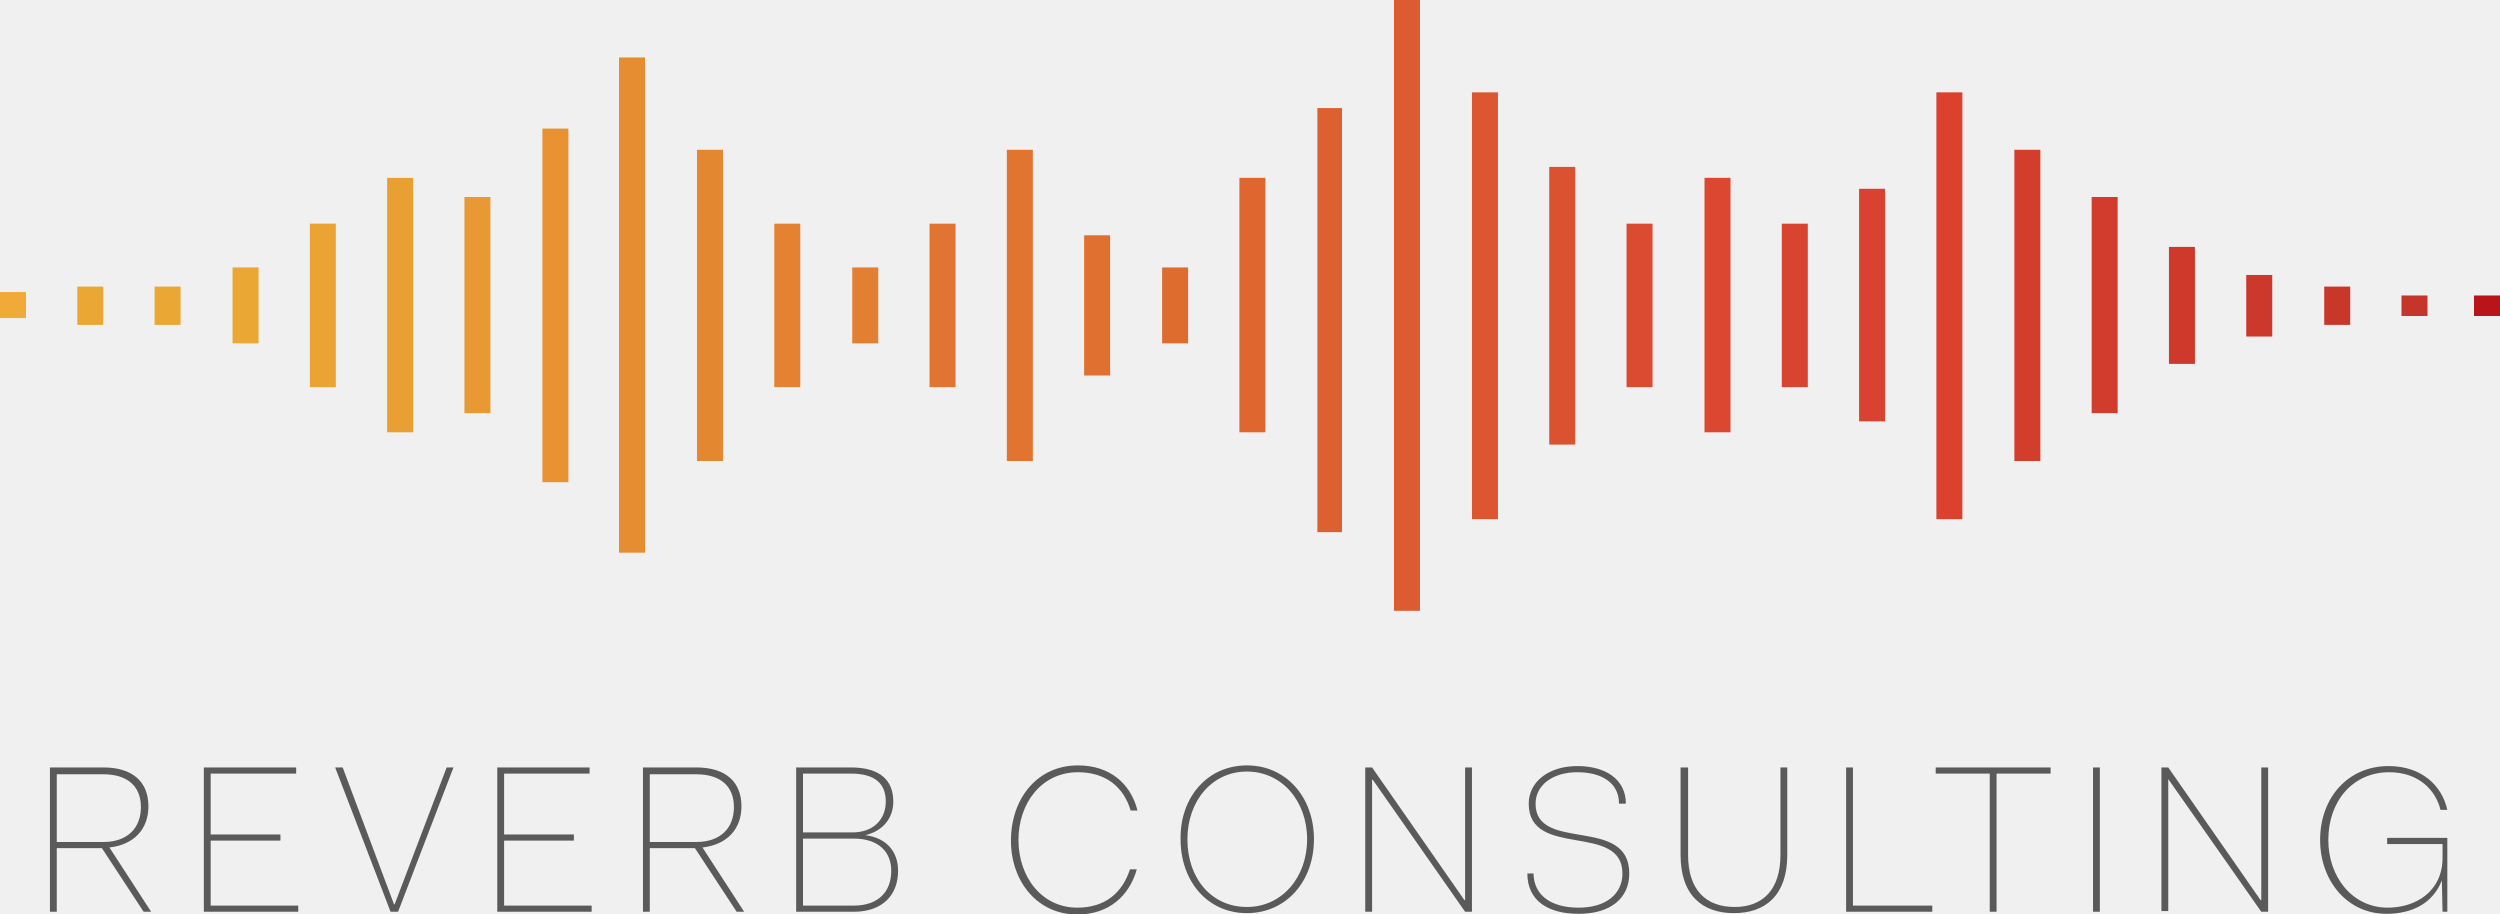
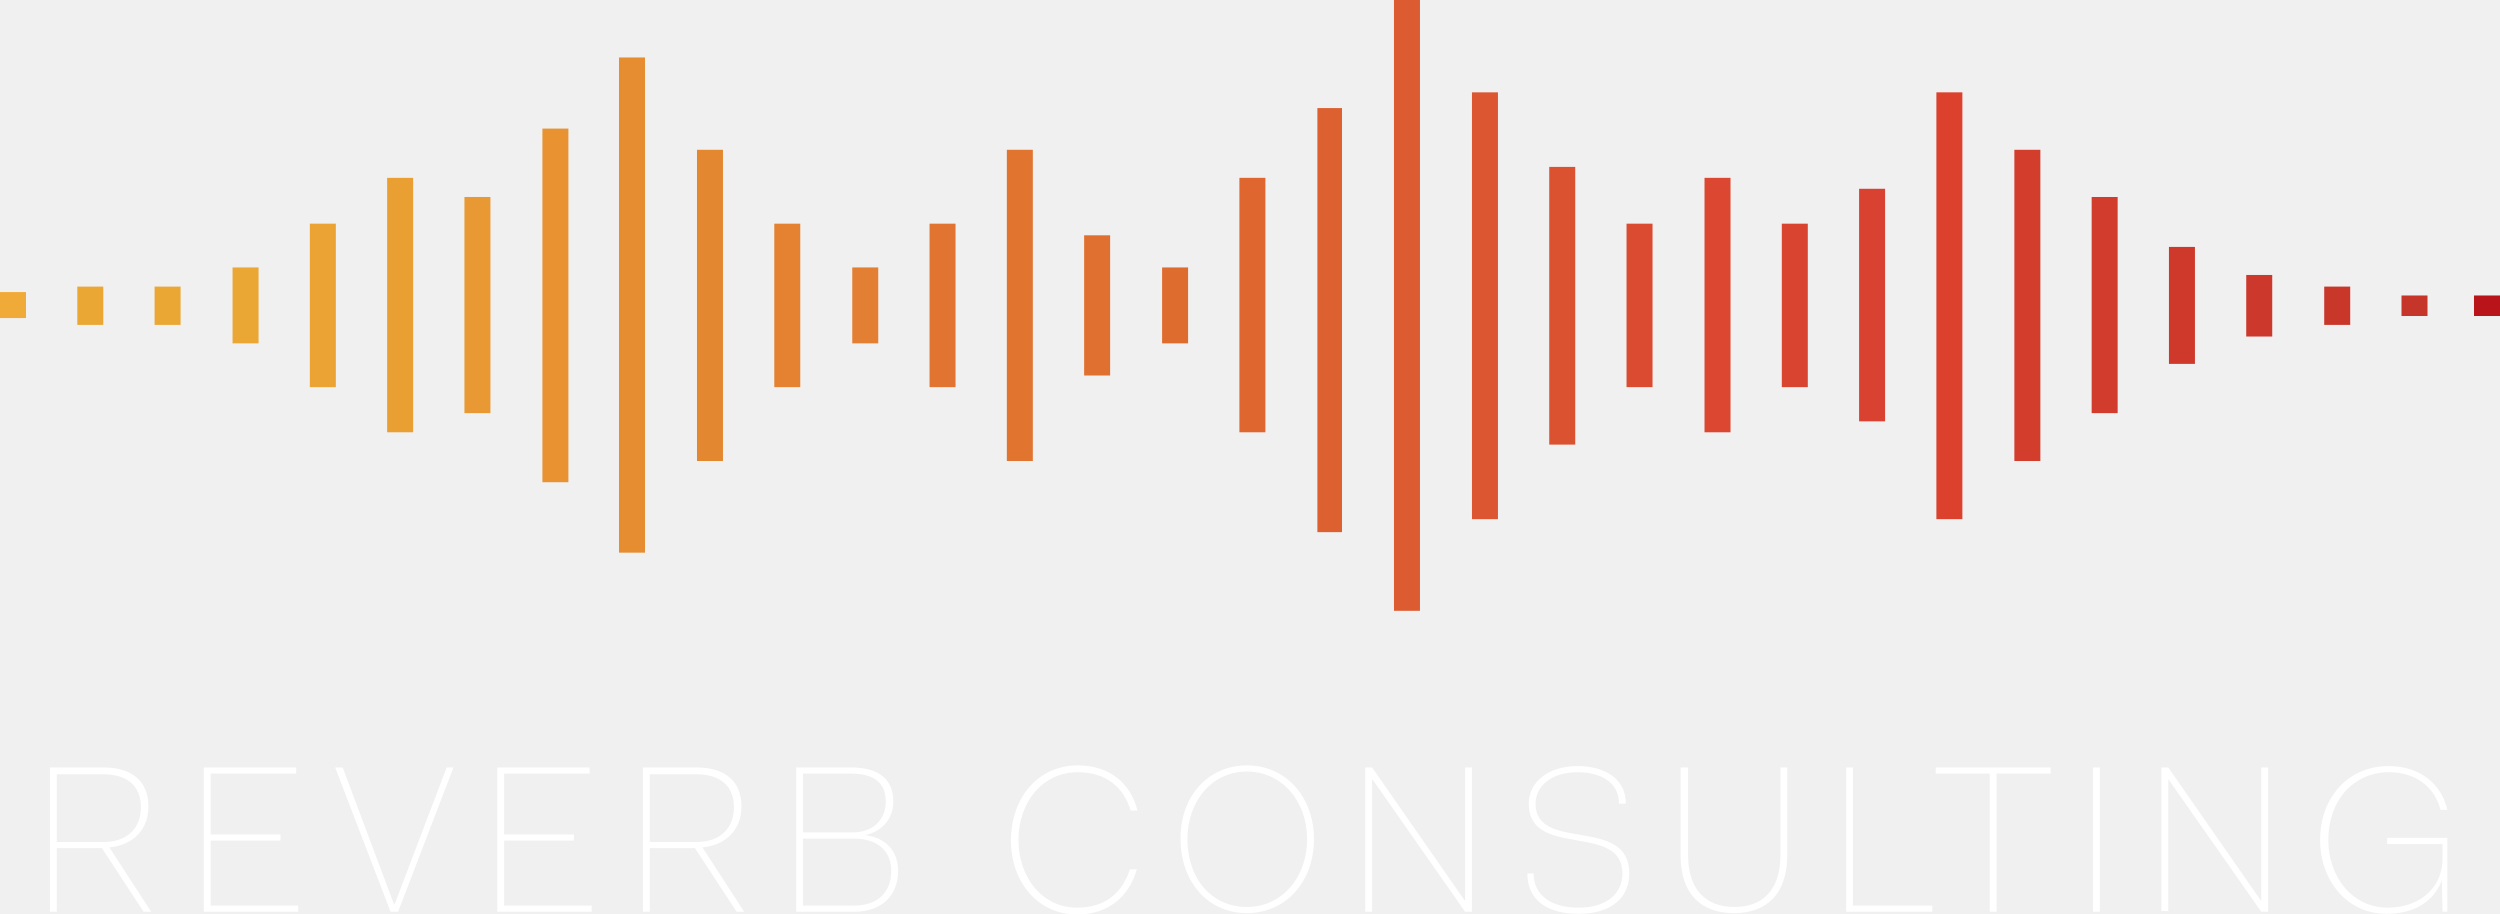
<svg xmlns="http://www.w3.org/2000/svg" viewBox="0 0 365.5 133.6">
  <path fill="#E48232" d="M113.2 32.7h3.8v23.9h-3.8z" />
  <path fill="#E48731" d="M101.9 21.9h3.8v45.5h-3.8z" />
  <path fill="#E37F32" d="M124.6 39.1h3.8v11.1h-3.8z" />
  <path fill="#E0702F" d="M158.5 34.4h3.8v20.5h-3.8z" />
  <path fill="#E68D31" d="M90.5 8.4h3.8v72.4h-3.8z" />
  <path fill="#E17430" d="M135.9 32.7h3.8v23.9h-3.8z" />
  <path fill="#E17530" d="M147.2 21.9h3.8v45.5h-3.8z" />
  <path fill="#E89232" d="M79.3 18.8h3.8v51.7h-3.8z" />
  <path fill="#EBA734" d="M22.6 41.9h3.8v5.6h-3.8zM11.3 41.9h3.8v5.6h-3.8zM34 39.1h3.8v11.1H34z" />
  <path fill="#DF6C2F" d="M169.9 39.1h3.8v11.1h-3.8z" />
  <path fill="#F0AA37" d="M0 42.7h3.8v3.8H0z" />
  <path fill="#EBA333" d="M45.3 32.7h3.8v23.9h-3.8z" />
  <path fill="#E99933" d="M67.9 28.8h3.8v31.6h-3.8z" />
  <path fill="#EA9F33" d="M56.6 26h3.8v37.2h-3.8z" />
  <path fill="#DB4730" d="M249.2 26h3.8v37.2h-3.8z" />
  <path fill="#DC412D" d="M283.1 13.5h3.8v62.4h-3.8z" />
  <path fill="#D23C2C" d="M305.8 28.8h3.8v31.6h-3.8z" />
  <path fill="#CC382B" d="M328.4 40.2h3.8v9h-3.8z" />
  <path fill="#D33D2C" d="M294.5 21.9h3.8v45.5h-3.8z" />
  <path fill="#CE392B" d="M317.1 36.1h3.8v17.1h-3.8z" />
  <path fill="#C9372A" d="M339.8 41.9h3.8v5.6h-3.8z" />
  <path fill="#B91419" d="M361.7 43.2h3.8v3h-3.8z" />
  <path fill="#DF662F" d="M181.2 26h3.8v37.2h-3.8z" />
  <path fill="#C6352A" d="M351.1 43.2h3.8v3h-3.8z" />
  <path fill="#DD5B31" d="M203.8 0h3.8v89.3h-3.8z" />
  <path fill="#DD6130" d="M192.6 15.8h3.6v62h-3.6z" />
  <path fill="#DC5632" d="M215.2 13.5h3.8v62.4h-3.8z" />
  <path fill="#DB5230" d="M226.5 24.4h3.8V65h-3.8z" />
  <path fill="#D94430" d="M260.5 32.7h3.8v23.9h-3.8z" />
  <path fill="#DB4B31" d="M237.8 32.7h3.8v23.9h-3.8z" />
  <path fill="#D94130" d="M271.8 27.6h3.8v34h-3.8z" />
-   <g fill="#5A5A5A">
+   <g fill="#fff">
    <path d="M7.3 112.2h7.8c4.3 0 6.6 2.1 6.6 5.7 0 3.3-2.1 5.6-5.7 6l6.1 9.4H21l-6.1-9.3H8.3v9.3h-1v-21.1zm1 .9v10h6.8c3.6 0 5.5-2.1 5.5-5.1 0-3-1.9-4.8-5.5-4.8H8.3zM29.8 112.2h13.5v.9H30.8v8.9H41v.9H30.8v9.5h12.8v.9H29.8v-21.1zM49 112.2h1.1l7.5 20h.1l7.6-20h1l-8.1 21.1h-1.1L49 112.2zM72.7 112.2h13.5v.9H73.7v8.9h10.2v.9H73.7v9.5h12.8v.9H72.7v-21.1zM94 112.2h7.8c4.3 0 6.6 2.1 6.6 5.7 0 3.3-2.1 5.6-5.7 6l6.1 9.4h-1.1l-6.1-9.3H95v9.3h-1v-21.1zm1 .9v10h6.8c3.6 0 5.5-2.1 5.5-5.1 0-3-1.9-4.8-5.5-4.8H95zM116.4 112.2h8c4.3 0 6.2 1.9 6.2 5 0 2.4-1.5 4.3-4.1 4.9 3.2.4 4.8 2.5 4.8 5.2 0 3.5-2.2 6-6.5 6h-8.4v-21.1zm1 .9v8.6h7.2c3.2 0 4.9-2 4.9-4.5s-1.4-4.1-5.1-4.1h-7zm0 9.5v9.8h7.4c3.7 0 5.5-2.1 5.5-5.1 0-2.7-1.8-4.7-5.5-4.7h-7.4zM157.6 111.9c4.6 0 7.7 2.6 8.7 6.6h-1c-1-3.4-3.6-5.6-7.7-5.6-5.3 0-8.7 4.5-8.7 9.9s3.4 9.9 8.6 9.9c4.1 0 6.6-2.2 7.7-5.6h1c-1.1 3.9-4.1 6.6-8.7 6.6-5.9 0-9.7-4.9-9.7-10.8 0-6.1 3.8-11 9.8-11zM182.3 111.9c5.7 0 9.8 4.6 9.8 10.8 0 6.2-4.1 10.8-9.8 10.8-5.8 0-9.7-4.7-9.7-10.8-.1-6.1 3.9-10.8 9.7-10.8zm0 20.7c5.1 0 8.8-4.3 8.8-9.9 0-5.6-3.7-9.9-8.8-9.9-5.1 0-8.7 4.3-8.7 9.9 0 5.7 3.5 9.9 8.7 9.9zM199.7 112.2h.9l13.5 19.4h.1v-19.4h1v21.1h-1L200.7 114h-.1v19.3h-1v-21.1zM224.2 127.6c0 3.4 2.7 5.1 6.6 5.1 4 0 6.4-2 6.4-5 0-7.5-13.7-2.1-13.7-10.2 0-3.2 2.9-5.5 7.1-5.5 4.1 0 7.1 1.9 7.1 5.5h-1c0-3.1-2.6-4.6-6.1-4.6-3.6 0-6.1 1.9-6.1 4.6 0 7.2 13.7 1.7 13.7 10.2 0 3.6-2.7 5.9-7.4 5.9-4.6 0-7.5-2-7.5-5.9h.9zM245.8 112.2h1V125c0 5.1 2.6 7.6 6.8 7.6 4.1 0 6.7-2.5 6.7-7.6v-12.8h1V125c0 5.9-3.2 8.5-7.8 8.5s-7.8-2.6-7.8-8.5v-12.8zM269.9 112.2h1v20.2h11.6v.9h-12.6v-21.1zM283 112.2h16.8v.9h-7.9v20.2h-1v-20.2H283v-.9zM306 112.2h1v21.1h-1v-21.1zM316 112.2h1l13.5 19.4h.1v-19.4h1v21.1h-1L317 113.9v19.3h-1v-21zM357 128.7c-1.3 3.4-4.4 4.9-8.1 4.9-5.8 0-9.7-4.9-9.7-10.8 0-6.2 4.1-10.8 10-10.8 4.8 0 7.8 2.8 8.6 6.4h-1c-.7-2.9-3.2-5.5-7.5-5.5-5.3 0-8.9 4.2-8.9 9.9 0 5.4 3.5 9.9 8.7 9.9 4 0 8-2.3 8-7.3v-2H349v-.9h8.8v10.8h-.7l-.1-4.6z" />
  </g>
</svg>
